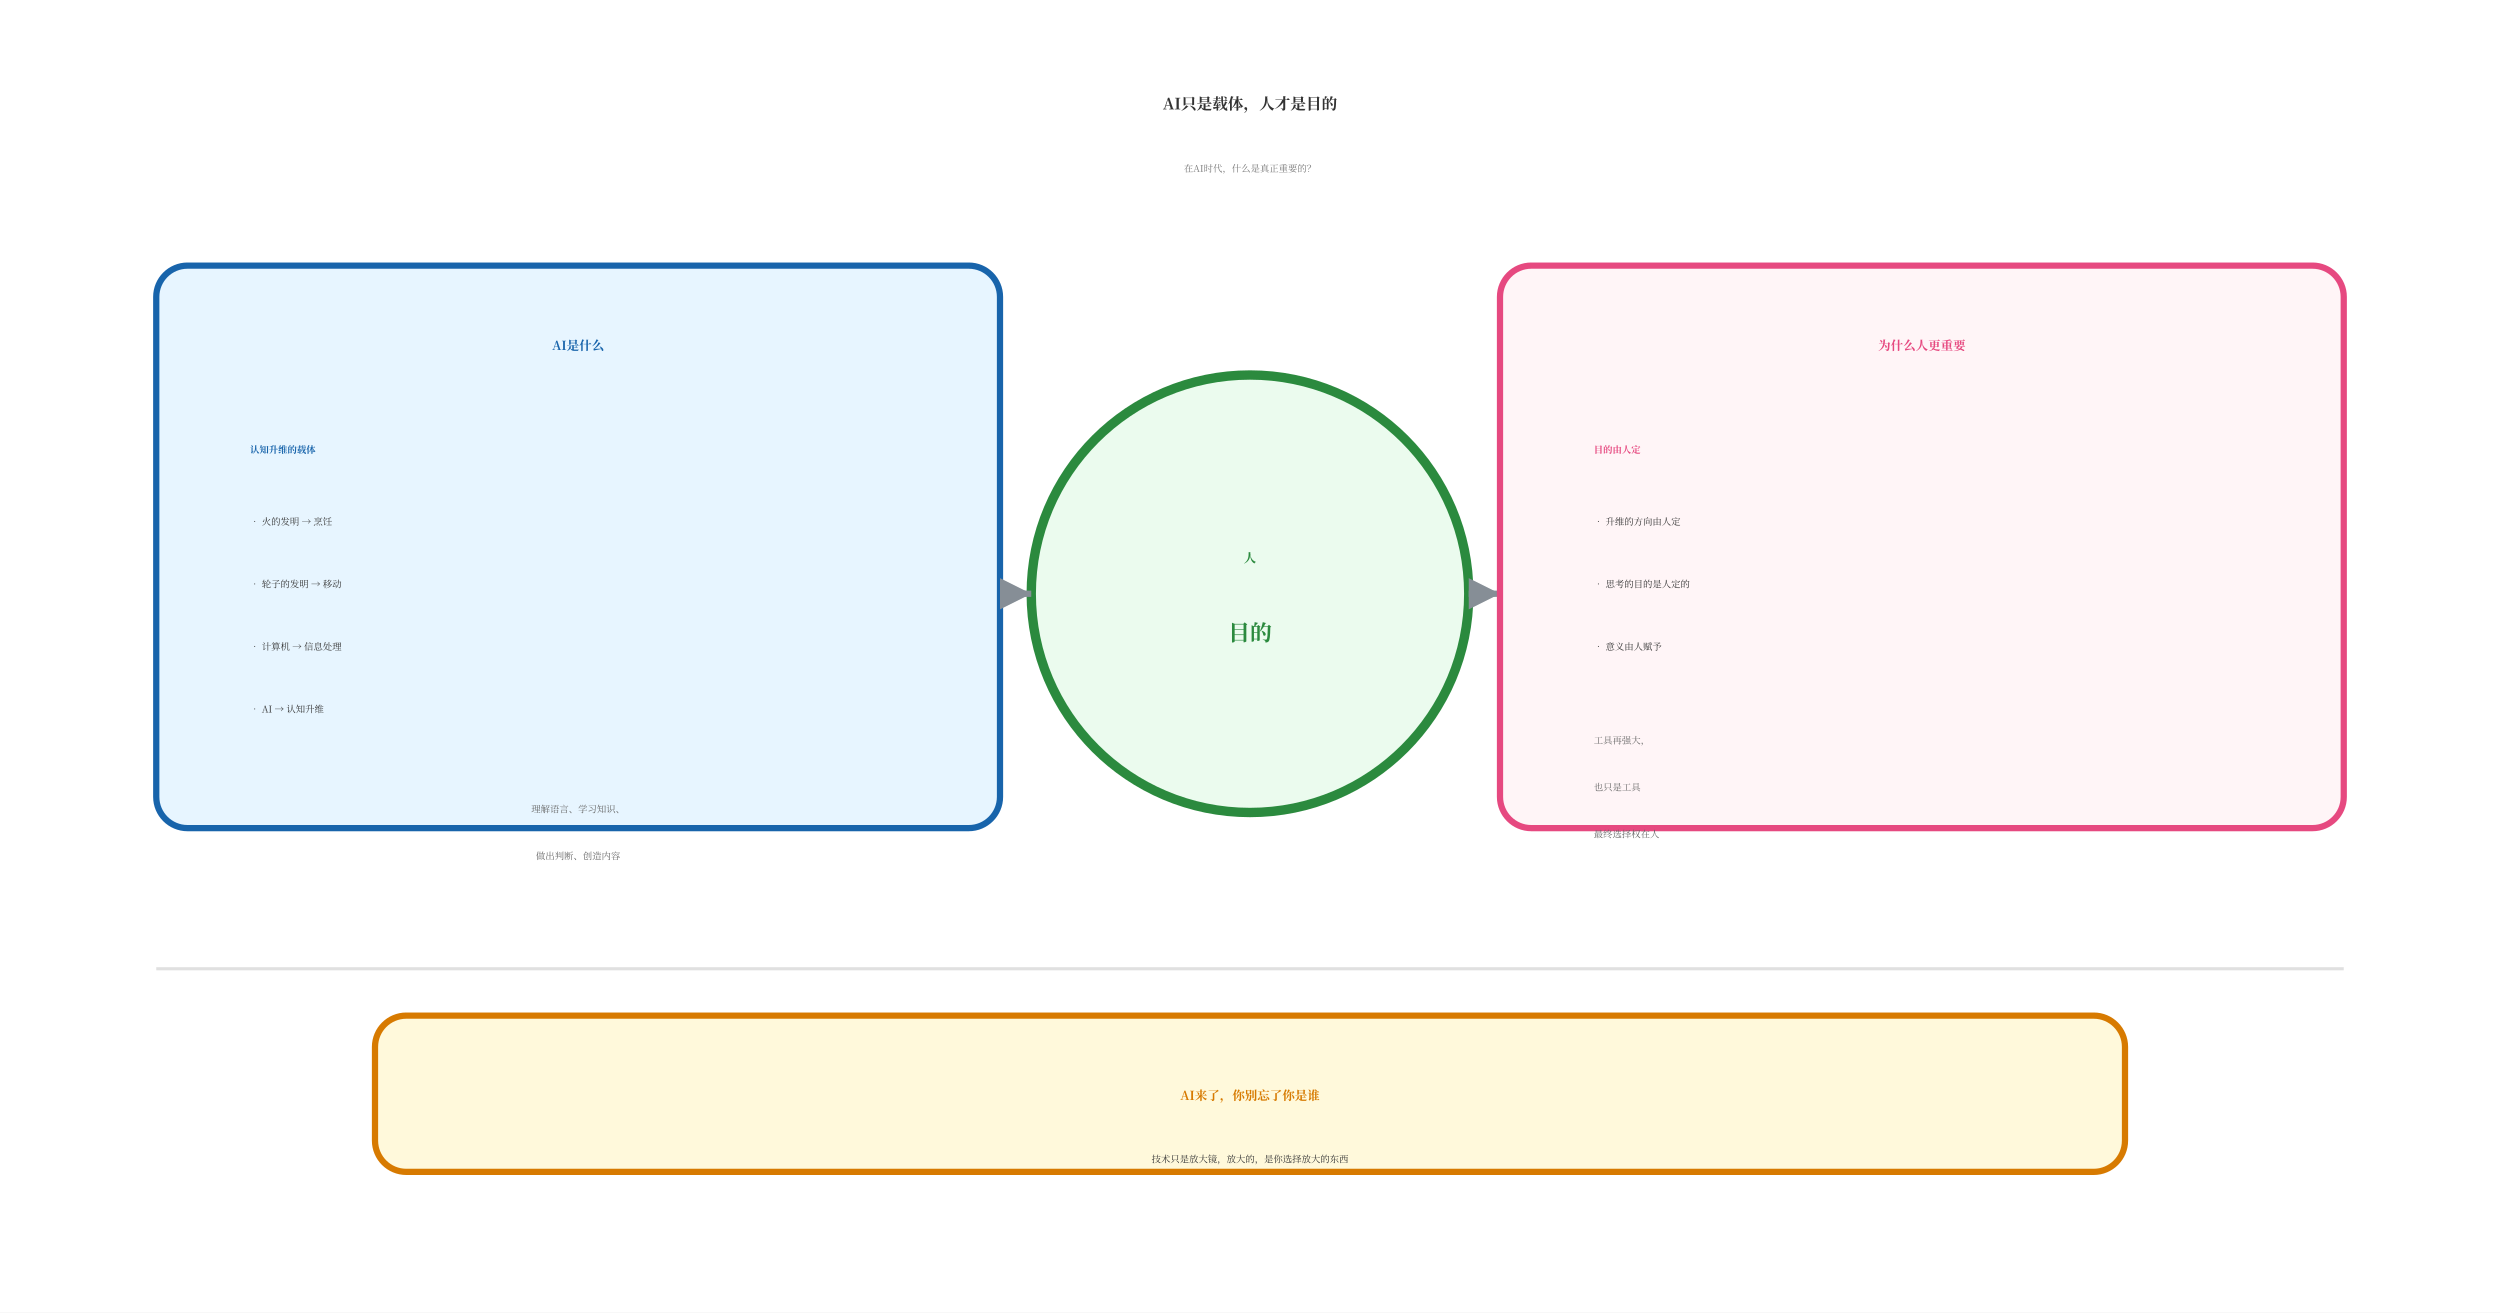
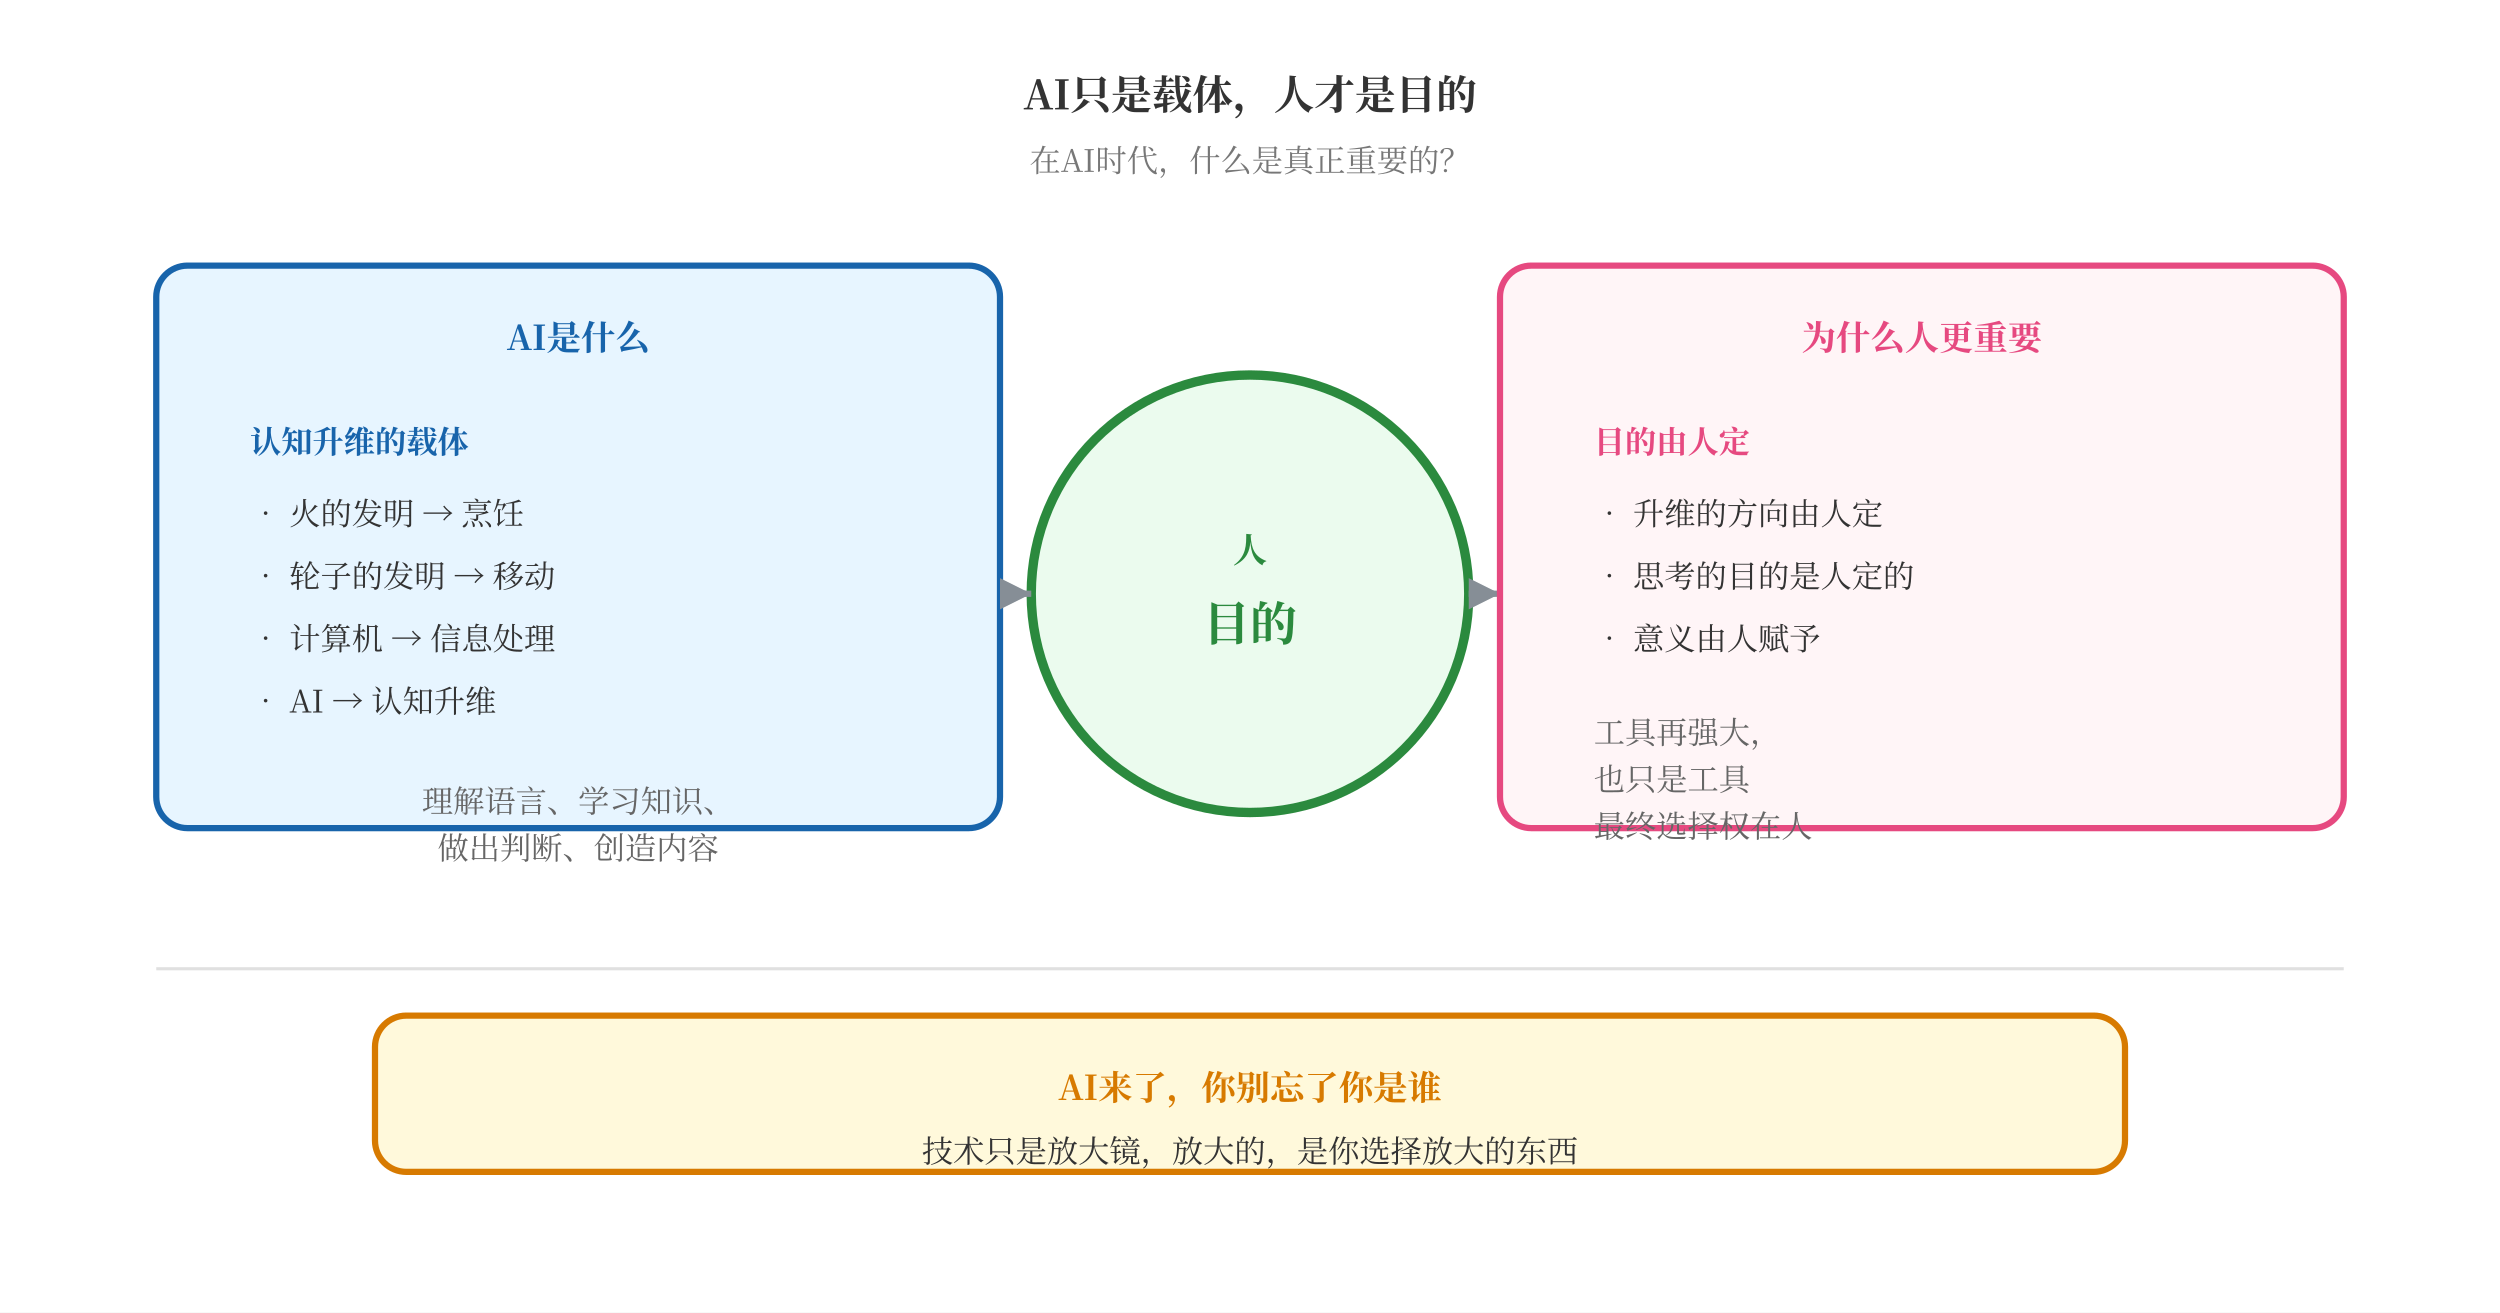
<svg xmlns="http://www.w3.org/2000/svg" viewBox="0 0 800 420" style="font-family: 'Noto Serif CJK SC', serif; background: #fefefe;">
  <rect width="800" height="420" fill="white" />
-   <text x="400" y="35" text-anchor="middle" font-size="5" font-weight="bold" fill="#333">AI只是载体，人才是目的</text>
-   <text x="400" y="55" text-anchor="middle" font-size="3" fill="#777">在AI时代，什么是真正重要的？</text>
+   <text x="400" y="35" text-anchor="middle" font-size="13" font-weight="bold" fill="#333">AI只是载体，人才是目的</text>
+   <text x="400" y="55" text-anchor="middle" font-size="10" fill="#777">在AI时代，什么是真正重要的？</text>
  <circle cx="400" cy="190" r="70" fill="#ebfbee" stroke="#2b8a3e" stroke-width="3" />
-   <text x="400" y="180" text-anchor="middle" font-size="4" font-weight="bold" fill="#2b8a3e">人</text>
-   <text x="400" y="205" text-anchor="middle" font-size="7" font-weight="bold" fill="#2b8a3e">目的</text>
+   <text x="400" y="180" text-anchor="middle" font-size="11" font-weight="bold" fill="#2b8a3e">人</text>
+   <text x="400" y="205" text-anchor="middle" font-size="15" font-weight="bold" fill="#2b8a3e">目的</text>
  <rect x="50" y="85" width="270" height="180" rx="10" fill="#e7f5ff" stroke="#1864ab" stroke-width="2" />
-   <text x="185" y="112" text-anchor="middle" font-size="4" font-weight="bold" fill="#1864ab">AI是什么</text>
-   <text x="80" y="145" font-size="3" font-weight="bold" fill="#1864ab">认知升维的载体</text>
-   <text x="80" y="168" font-size="3" fill="#333">• 火的发明 → 烹饪</text>
-   <text x="80" y="188" font-size="3" fill="#333">• 轮子的发明 → 移动</text>
-   <text x="80" y="208" font-size="3" fill="#333">• 计算机 → 信息处理</text>
-   <text x="80" y="228" font-size="3" fill="#333">• AI → 认知升维</text>
-   <text x="185" y="260" text-anchor="middle" font-size="3" fill="#666">理解语言、学习知识、</text>
-   <text x="185" y="275" text-anchor="middle" font-size="3" fill="#666">做出判断、创造内容</text>
+   <text x="185" y="112" text-anchor="middle" font-size="11" font-weight="bold" fill="#1864ab">AI是什么</text>
+   <text x="80" y="145" font-size="10" font-weight="bold" fill="#1864ab">认知升维的载体</text>
+   <text x="80" y="168" font-size="10" fill="#333">• 火的发明 → 烹饪</text>
+   <text x="80" y="188" font-size="10" fill="#333">• 轮子的发明 → 移动</text>
+   <text x="80" y="208" font-size="10" fill="#333">• 计算机 → 信息处理</text>
+   <text x="80" y="228" font-size="10" fill="#333">• AI → 认知升维</text>
+   <text x="185" y="260" text-anchor="middle" font-size="10" fill="#666">理解语言、学习知识、</text>
+   <text x="185" y="275" text-anchor="middle" font-size="10" fill="#666">做出判断、创造内容</text>
  <path d="M320 190 L330 190" fill="none" stroke="#868e96" stroke-width="2" />
  <polygon points="330,190 320,185 320,195" fill="#868e96" />
  <path d="M470 190 L480 190" fill="none" stroke="#868e96" stroke-width="2" />
  <polygon points="480,190 470,185 470,195" fill="#868e96" />
  <rect x="480" y="85" width="270" height="180" rx="10" fill="#fff5f7" stroke="#e64980" stroke-width="2" />
-   <text x="615" y="112" text-anchor="middle" font-size="4" font-weight="bold" fill="#e64980">为什么人更重要</text>
-   <text x="510" y="145" font-size="3" font-weight="bold" fill="#e64980">目的由人定</text>
-   <text x="510" y="168" font-size="3" fill="#333">• 升维的方向由人定</text>
-   <text x="510" y="188" font-size="3" fill="#333">• 思考的目的是人定的</text>
-   <text x="510" y="208" font-size="3" fill="#333">• 意义由人赋予</text>
-   <text x="510" y="238" font-size="3" fill="#666">工具再强大，</text>
-   <text x="510" y="253" font-size="3" fill="#666">也只是工具</text>
-   <text x="510" y="268" font-size="3" fill="#666">最终选择权在人</text>
+   <text x="615" y="112" text-anchor="middle" font-size="11" font-weight="bold" fill="#e64980">为什么人更重要</text>
+   <text x="510" y="145" font-size="10" font-weight="bold" fill="#e64980">目的由人定</text>
+   <text x="510" y="168" font-size="10" fill="#333">• 升维的方向由人定</text>
+   <text x="510" y="188" font-size="10" fill="#333">• 思考的目的是人定的</text>
+   <text x="510" y="208" font-size="10" fill="#333">• 意义由人赋予</text>
+   <text x="510" y="238" font-size="10" fill="#666">工具再强大，</text>
+   <text x="510" y="253" font-size="10" fill="#666">也只是工具</text>
+   <text x="510" y="268" font-size="10" fill="#666">最终选择权在人</text>
  <line x1="50" y1="310" x2="750" y2="310" stroke="#e0e0e0" stroke-width="1" />
  <rect x="120" y="325" width="560" height="50" rx="10" fill="#fff9db" stroke="#d77a00" stroke-width="2" />
-   <text x="400" y="352" text-anchor="middle" font-size="4" font-weight="bold" fill="#d77a00">AI来了，你别忘了你是谁</text>
-   <text x="400" y="372" text-anchor="middle" font-size="3" fill="#333">技术只是放大镜，放大的，是你选择放大的东西</text>
+   <text x="400" y="352" text-anchor="middle" font-size="11" font-weight="bold" fill="#d77a00">AI来了，你别忘了你是谁</text>
+   <text x="400" y="372" text-anchor="middle" font-size="10" fill="#333">技术只是放大镜，放大的，是你选择放大的东西</text>
</svg>
